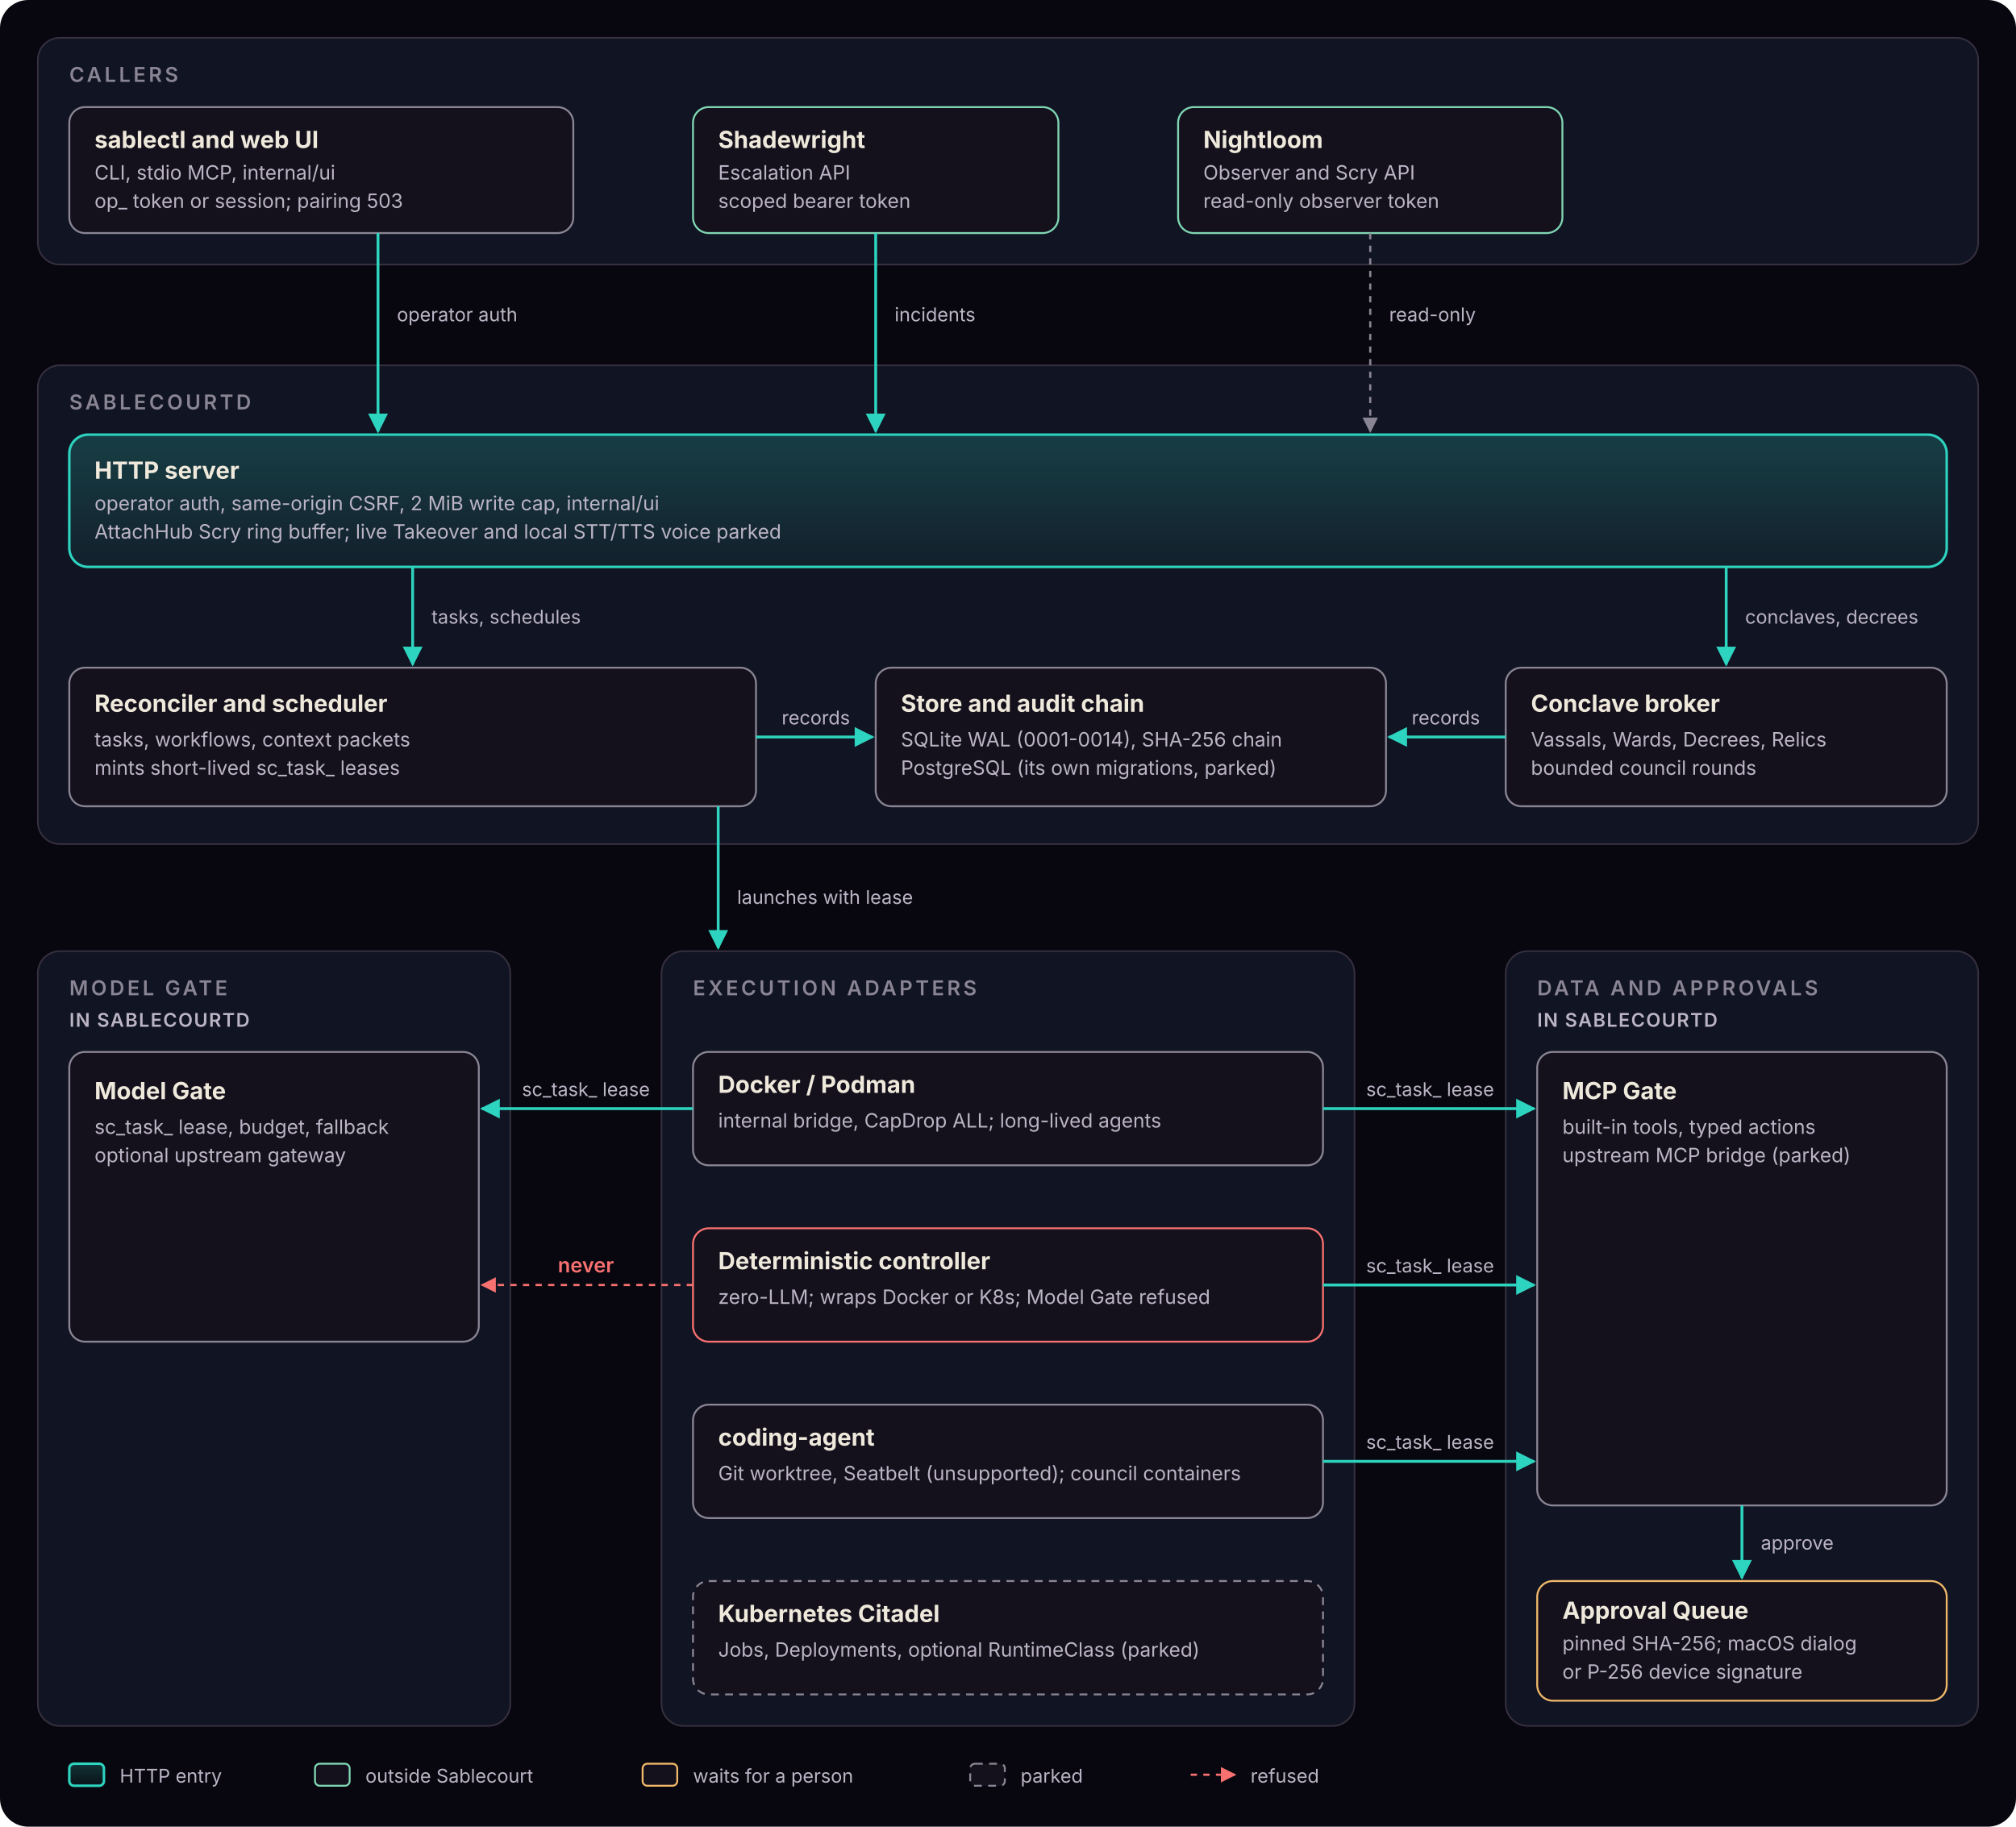
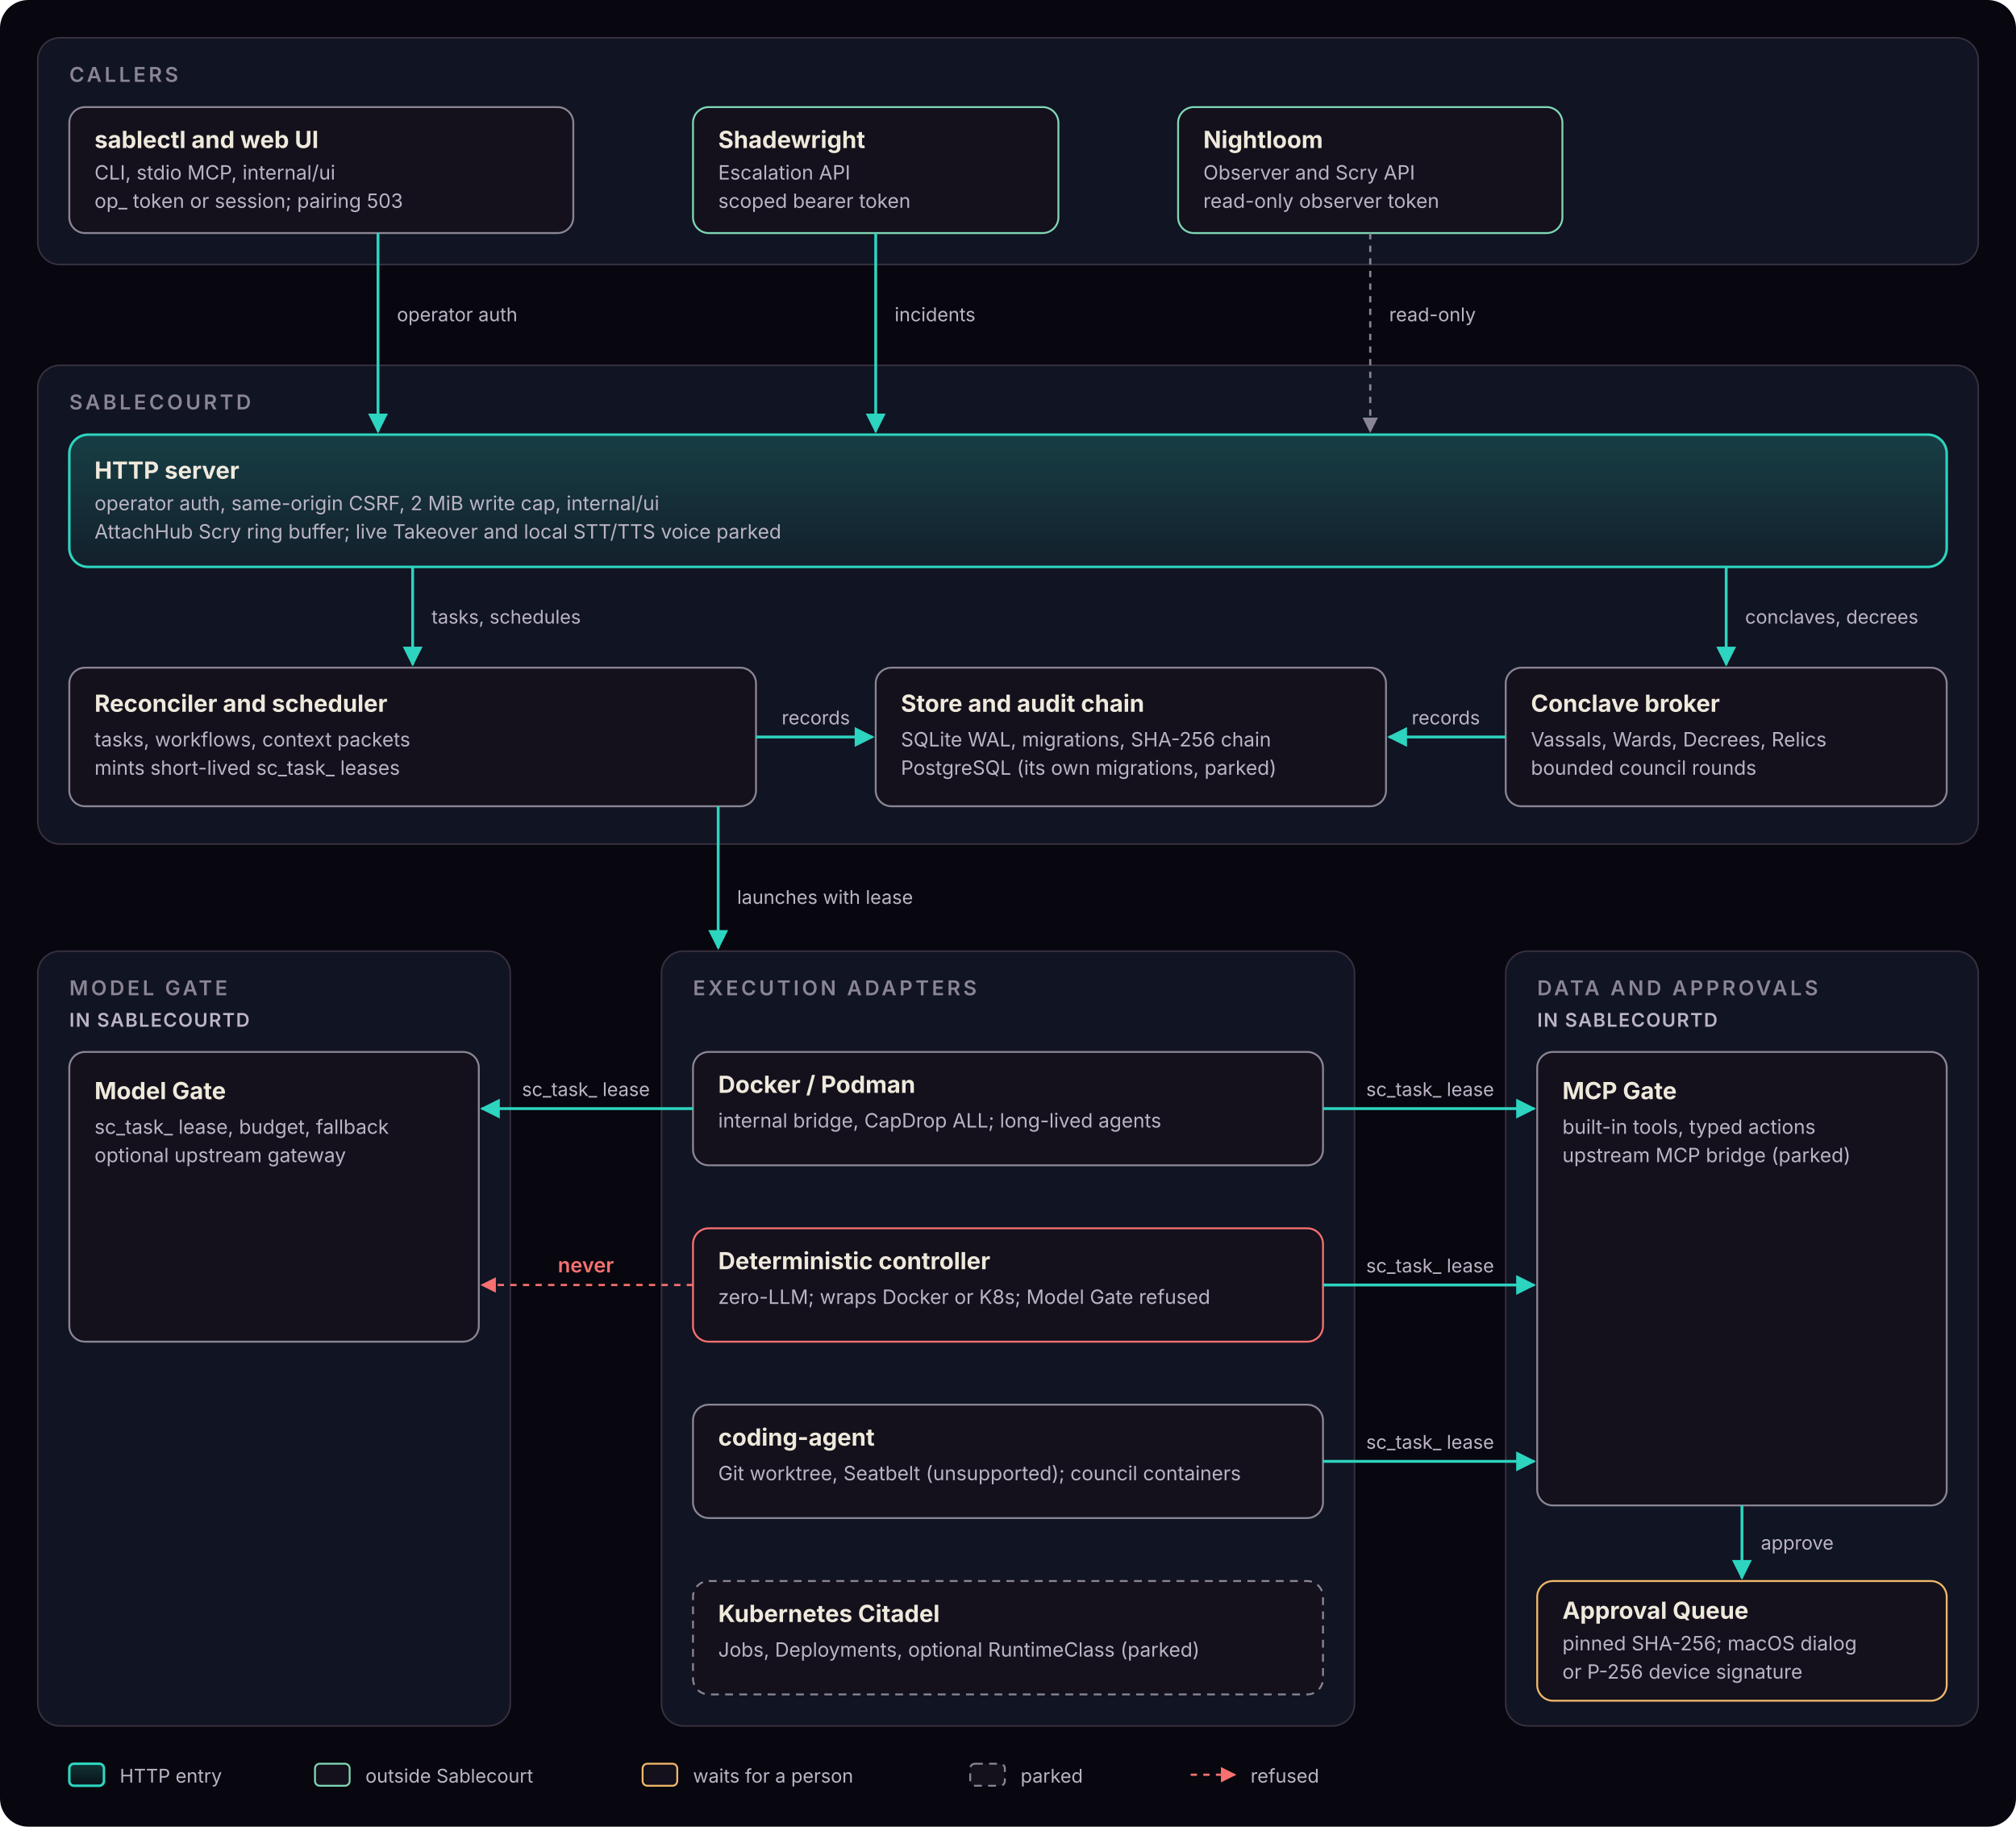
<svg xmlns="http://www.w3.org/2000/svg" viewBox="0 0 1280 1160" role="img" aria-labelledby="t d" data-diagram="components" font-family="system-ui, -apple-system, BlinkMacSystemFont, 'Segoe UI', sans-serif">
  <defs>
    <marker id="a" viewBox="0 0 10 10" refX="9" refY="5" markerWidth="7" markerHeight="7" orient="auto-start-reverse">
      <path d="M0 0 10 5 0 10z" fill="#2dd4bf" />
    </marker>
    <marker id="m" viewBox="0 0 10 10" refX="9" refY="5" markerWidth="7" markerHeight="7" orient="auto-start-reverse">
      <path d="M0 0 10 5 0 10z" fill="#8a8594" />
    </marker>
    <marker id="x" viewBox="0 0 10 10" refX="9" refY="5" markerWidth="7" markerHeight="7" orient="auto-start-reverse">
      <path d="M0 0 10 5 0 10z" fill="#f87171" />
    </marker>
    <linearGradient id="glow" x1="0" y1="0" x2="0" y2="1">
      <stop offset="0" stop-color="#2dd4bf" stop-opacity=".22" />
      <stop offset="1" stop-color="#2dd4bf" stop-opacity=".06" />
    </linearGradient>
    <style>
      .lane{fill:#111422;stroke:#373040}
      .lanet{fill:#8a8594;font-size:13px;font-weight:600;letter-spacing:.14em}
      .box{fill:#14111c;stroke:#8a8594;stroke-width:1.2}
      .key{fill:url(#glow);stroke:#2dd4bf;stroke-width:1.6}
      .ext{fill:#14111c;stroke:#7fd6b4;stroke-width:1.2}
      .plan{fill:#14111c;stroke:#8a8594;stroke-width:1.2;stroke-dasharray:5 4}
      .wait{fill:#14111c;stroke:#f0b86a;stroke-width:1.2}
      .bad{fill:#14111c;stroke:#f87171;stroke-width:1.2}
      .frame{fill:none;stroke:#bbb4c5;stroke-dasharray:5 5;stroke-width:1.2}
      .h{fill:#efe9dc;font-size:15px;font-weight:650}
      .s{fill:#bbb4c5;font-size:12.5px}
      .cap{fill:#8a8594;font-size:12.5px}
      .pn{fill:#8a8594;font-size:12px;font-weight:600;letter-spacing:.06em}
      .n{fill:#2dd4bf;font-size:12px;font-weight:700;letter-spacing:.08em}
      .idt{fill:#bbb4c5;font-size:12px;font-weight:600;letter-spacing:.06em}
      .lbl{fill:#bbb4c5;font-size:12px}
      .no{fill:#f87171;font-size:13px;font-weight:600}
      .f{stroke:#2dd4bf;stroke-width:1.8;fill:none}
      .r{stroke:#8a8594;stroke-width:1.4;fill:none;stroke-dasharray:4 4}
      .deny{stroke:#f87171;stroke-width:1.4;fill:none;stroke-dasharray:4 4}
      .life{stroke:#373040;stroke-width:1.2;fill:none;stroke-dasharray:4 4}
    </style>
  </defs>
  <rect width="1280" height="1160" rx="18" fill="#08060e" />
  <rect class="lane" x="24" y="24" width="1232" height="144" rx="14" />
  <text class="lanet" x="44" y="52">CALLERS</text>
  <rect class="box" x="44" y="68" width="320" height="80" rx="10" />
  <text class="h" x="60" y="94">sablectl and web UI</text>
  <text class="s" x="60" y="114">CLI, stdio MCP, internal/ui</text>
  <text class="s" x="60" y="132">op_ token or session; pairing 503</text>
  <rect class="ext" x="440" y="68" width="232" height="80" rx="10" />
  <text class="h" x="456" y="94">Shadewright</text>
  <text class="s" x="456" y="114">Escalation API</text>
  <text class="s" x="456" y="132">scoped bearer token</text>
  <rect class="ext" x="748" y="68" width="244" height="80" rx="10" />
  <text class="h" x="764" y="94">Nightloom</text>
  <text class="s" x="764" y="114">Observer and Scry API</text>
  <text class="s" x="764" y="132">read-only observer token</text>
  <rect class="lane" x="24" y="232" width="1232" height="304" rx="14" />
  <text class="lanet" x="44" y="260">SABLECOURTD</text>
  <rect class="key" x="44" y="276" width="1192" height="84" rx="12" />
  <text class="h" x="60" y="304">HTTP server</text>
  <text class="s" x="60" y="324">operator auth, same-origin CSRF, 2 MiB write cap, internal/ui</text>
  <text class="s" x="60" y="342">AttachHub Scry ring buffer; live Takeover and local STT/TTS voice parked</text>
  <rect class="box" x="44" y="424" width="436" height="88" rx="10" />
  <text class="h" x="60" y="452">Reconciler and scheduler</text>
  <text class="s" x="60" y="474">tasks, workflows, context packets</text>
  <text class="s" x="60" y="492">mints short-lived sc_task_ leases</text>
  <rect class="box" x="556" y="424" width="324" height="88" rx="10" />
  <text class="h" x="572" y="452">Store and audit chain</text>
-   <text class="s" x="572" y="474">SQLite WAL (0001-0014), SHA-256 chain</text>
+   <text class="s" x="572" y="474">SQLite WAL, migrations, SHA-256 chain</text>
  <text class="s" x="572" y="492">PostgreSQL (its own migrations, parked)</text>
  <rect class="box" x="956" y="424" width="280" height="88" rx="10" />
  <text class="h" x="972" y="452">Conclave broker</text>
  <text class="s" x="972" y="474">Vassals, Wards, Decrees, Relics</text>
  <text class="s" x="972" y="492">bounded council rounds</text>
  <rect class="lane" x="24" y="604" width="300" height="492" rx="14" />
  <text class="lanet" x="44" y="632">MODEL GATE</text>
  <text class="idt" x="44" y="652">IN SABLECOURTD</text>
  <rect class="box" x="44" y="668" width="260" height="184" rx="10" />
  <text class="h" x="60" y="698">Model Gate</text>
  <text class="s" x="60" y="720">sc_task_ lease, budget, fallback</text>
  <text class="s" x="60" y="738">optional upstream gateway</text>
  <rect class="lane" x="420" y="604" width="440" height="492" rx="14" />
  <text class="lanet" x="440" y="632">EXECUTION ADAPTERS</text>
  <rect class="box" x="440" y="668" width="400" height="72" rx="10" />
  <text class="h" x="456" y="694">Docker / Podman</text>
  <text class="s" x="456" y="716">internal bridge, CapDrop ALL; long-lived agents</text>
  <rect class="bad" x="440" y="780" width="400" height="72" rx="10" />
  <text class="h" x="456" y="806">Deterministic controller</text>
  <text class="s" x="456" y="828">zero-LLM; wraps Docker or K8s; Model Gate refused</text>
  <rect class="box" x="440" y="892" width="400" height="72" rx="10" />
  <text class="h" x="456" y="918">coding-agent</text>
  <text class="s" x="456" y="940">Git worktree, Seatbelt (unsupported); council containers</text>
  <rect class="plan" x="440" y="1004" width="400" height="72" rx="10" />
  <text class="h" x="456" y="1030">Kubernetes Citadel</text>
  <text class="s" x="456" y="1052">Jobs, Deployments, optional RuntimeClass (parked)</text>
  <rect class="lane" x="956" y="604" width="300" height="492" rx="14" />
  <text class="lanet" x="976" y="632">DATA AND APPROVALS</text>
  <text class="idt" x="976" y="652">IN SABLECOURTD</text>
  <rect class="box" x="976" y="668" width="260" height="288" rx="10" />
  <text class="h" x="992" y="698">MCP Gate</text>
  <text class="s" x="992" y="720">built-in tools, typed actions</text>
  <text class="s" x="992" y="738">upstream MCP bridge (parked)</text>
  <rect class="wait" x="976" y="1004" width="260" height="76" rx="10" />
  <text class="h" x="992" y="1028">Approval Queue</text>
  <text class="s" x="992" y="1048">pinned SHA-256; macOS dialog</text>
  <text class="s" x="992" y="1066">or P-256 device signature</text>
  <path class="f" d="M240 148V274" marker-end="url(#a)" />
  <text class="lbl" x="252" y="204">operator auth</text>
  <path class="f" d="M556 148V274" marker-end="url(#a)" />
  <text class="lbl" x="568" y="204">incidents</text>
  <path class="r" d="M870 148V274" marker-end="url(#m)" />
  <text class="lbl" x="882" y="204">read-only</text>
  <path class="f" d="M262 360V422" marker-end="url(#a)" />
  <text class="lbl" x="274" y="396">tasks, schedules</text>
  <path class="f" d="M1096 360V422" marker-end="url(#a)" />
  <text class="lbl" x="1108" y="396">conclaves, decrees</text>
  <path class="f" d="M480 468H554" marker-end="url(#a)" />
  <text class="lbl" x="518" y="460" text-anchor="middle">records</text>
  <path class="f" d="M956 468H882" marker-end="url(#a)" />
  <text class="lbl" x="918" y="460" text-anchor="middle">records</text>
  <path class="f" d="M456 512V602" marker-end="url(#a)" />
  <text class="lbl" x="468" y="574">launches with lease</text>
  <path class="f" d="M440 704H306" marker-end="url(#a)" />
  <text class="lbl" x="372" y="696" text-anchor="middle">sc_task_ lease</text>
  <path class="f" d="M840 704H974" marker-end="url(#a)" />
  <text class="lbl" x="908" y="696" text-anchor="middle">sc_task_ lease</text>
  <path class="deny" d="M440 816H306" marker-end="url(#x)" />
  <text class="no" x="372" y="808" text-anchor="middle">never</text>
  <path class="f" d="M840 816H974" marker-end="url(#a)" />
  <text class="lbl" x="908" y="808" text-anchor="middle">sc_task_ lease</text>
  <path class="f" d="M840 928H974" marker-end="url(#a)" />
  <text class="lbl" x="908" y="920" text-anchor="middle">sc_task_ lease</text>
  <path class="f" d="M1106 956V1002" marker-end="url(#a)" />
  <text class="lbl" x="1118" y="984">approve</text>
  <rect class="key" x="44" y="1120" width="22" height="14" rx="3" />
  <text class="lbl" x="76" y="1132">HTTP entry</text>
  <rect class="ext" x="200" y="1120" width="22" height="14" rx="3" />
  <text class="lbl" x="232" y="1132">outside Sablecourt</text>
  <rect class="wait" x="408" y="1120" width="22" height="14" rx="3" />
  <text class="lbl" x="440" y="1132">waits for a person</text>
  <rect class="plan" x="616" y="1120" width="22" height="14" rx="3" />
  <text class="lbl" x="648" y="1132">parked</text>
  <path class="deny" d="M756 1127H784" marker-end="url(#x)" />
  <text class="lbl" x="794" y="1132">refused</text>
</svg>
